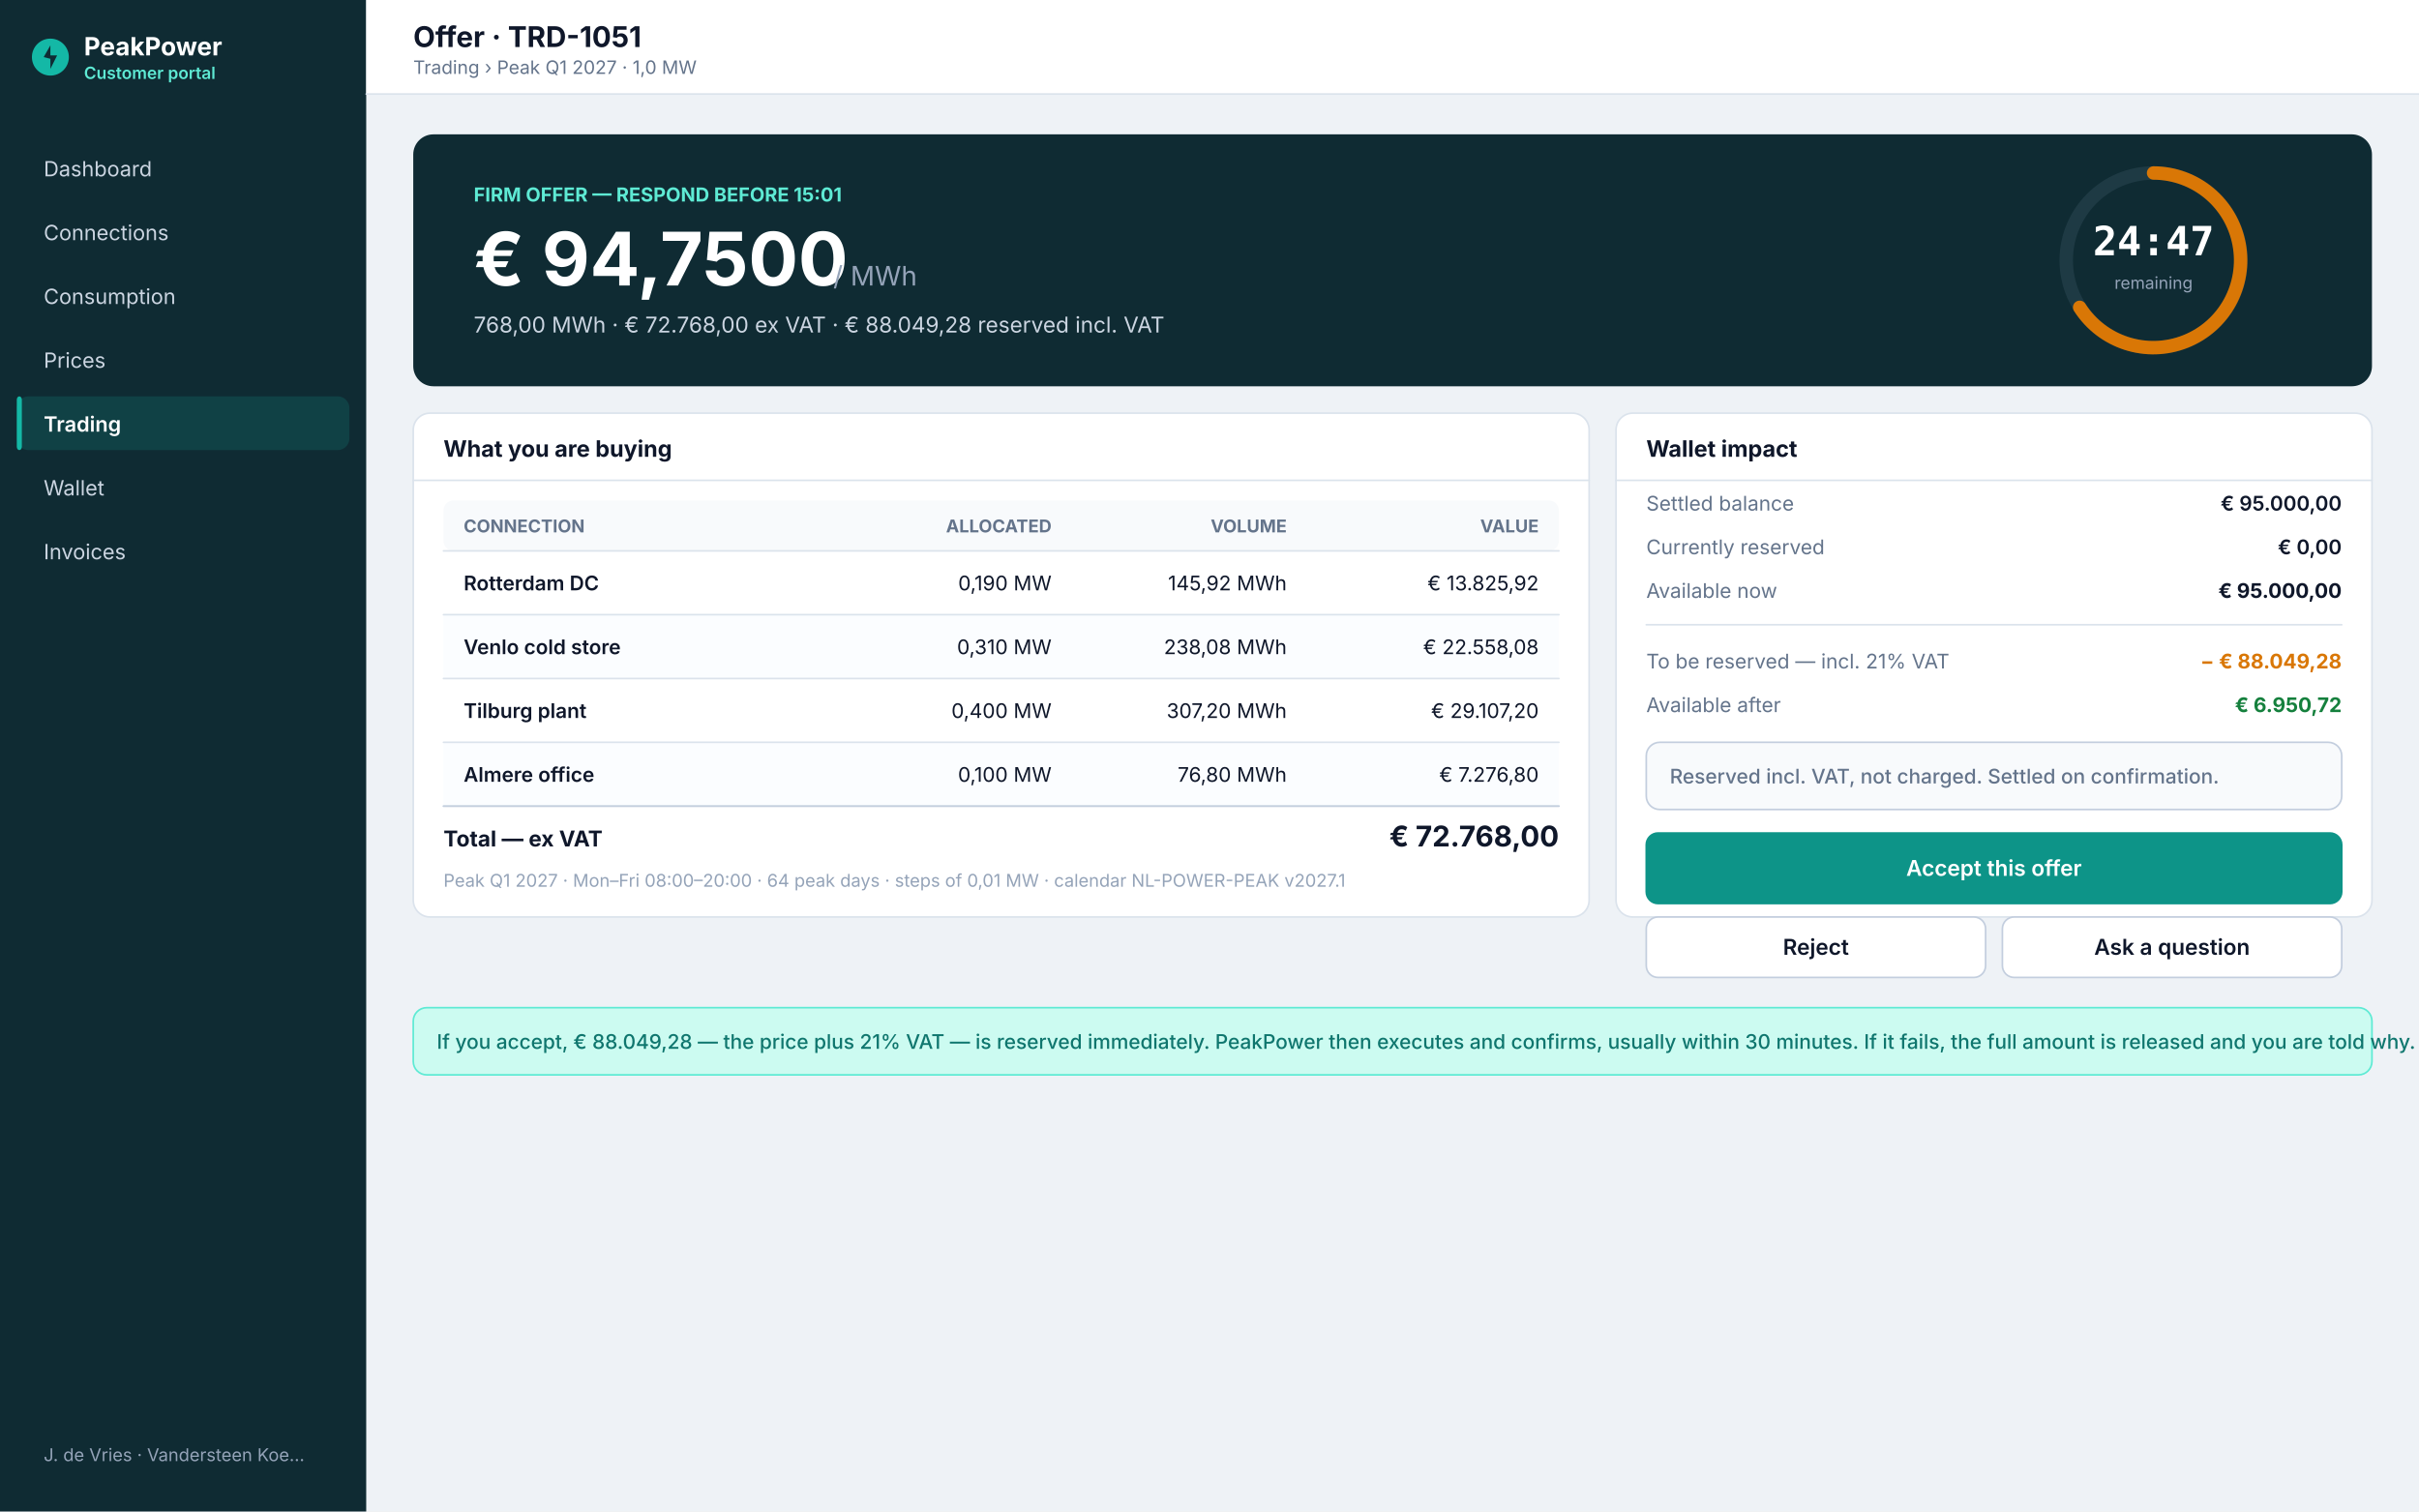
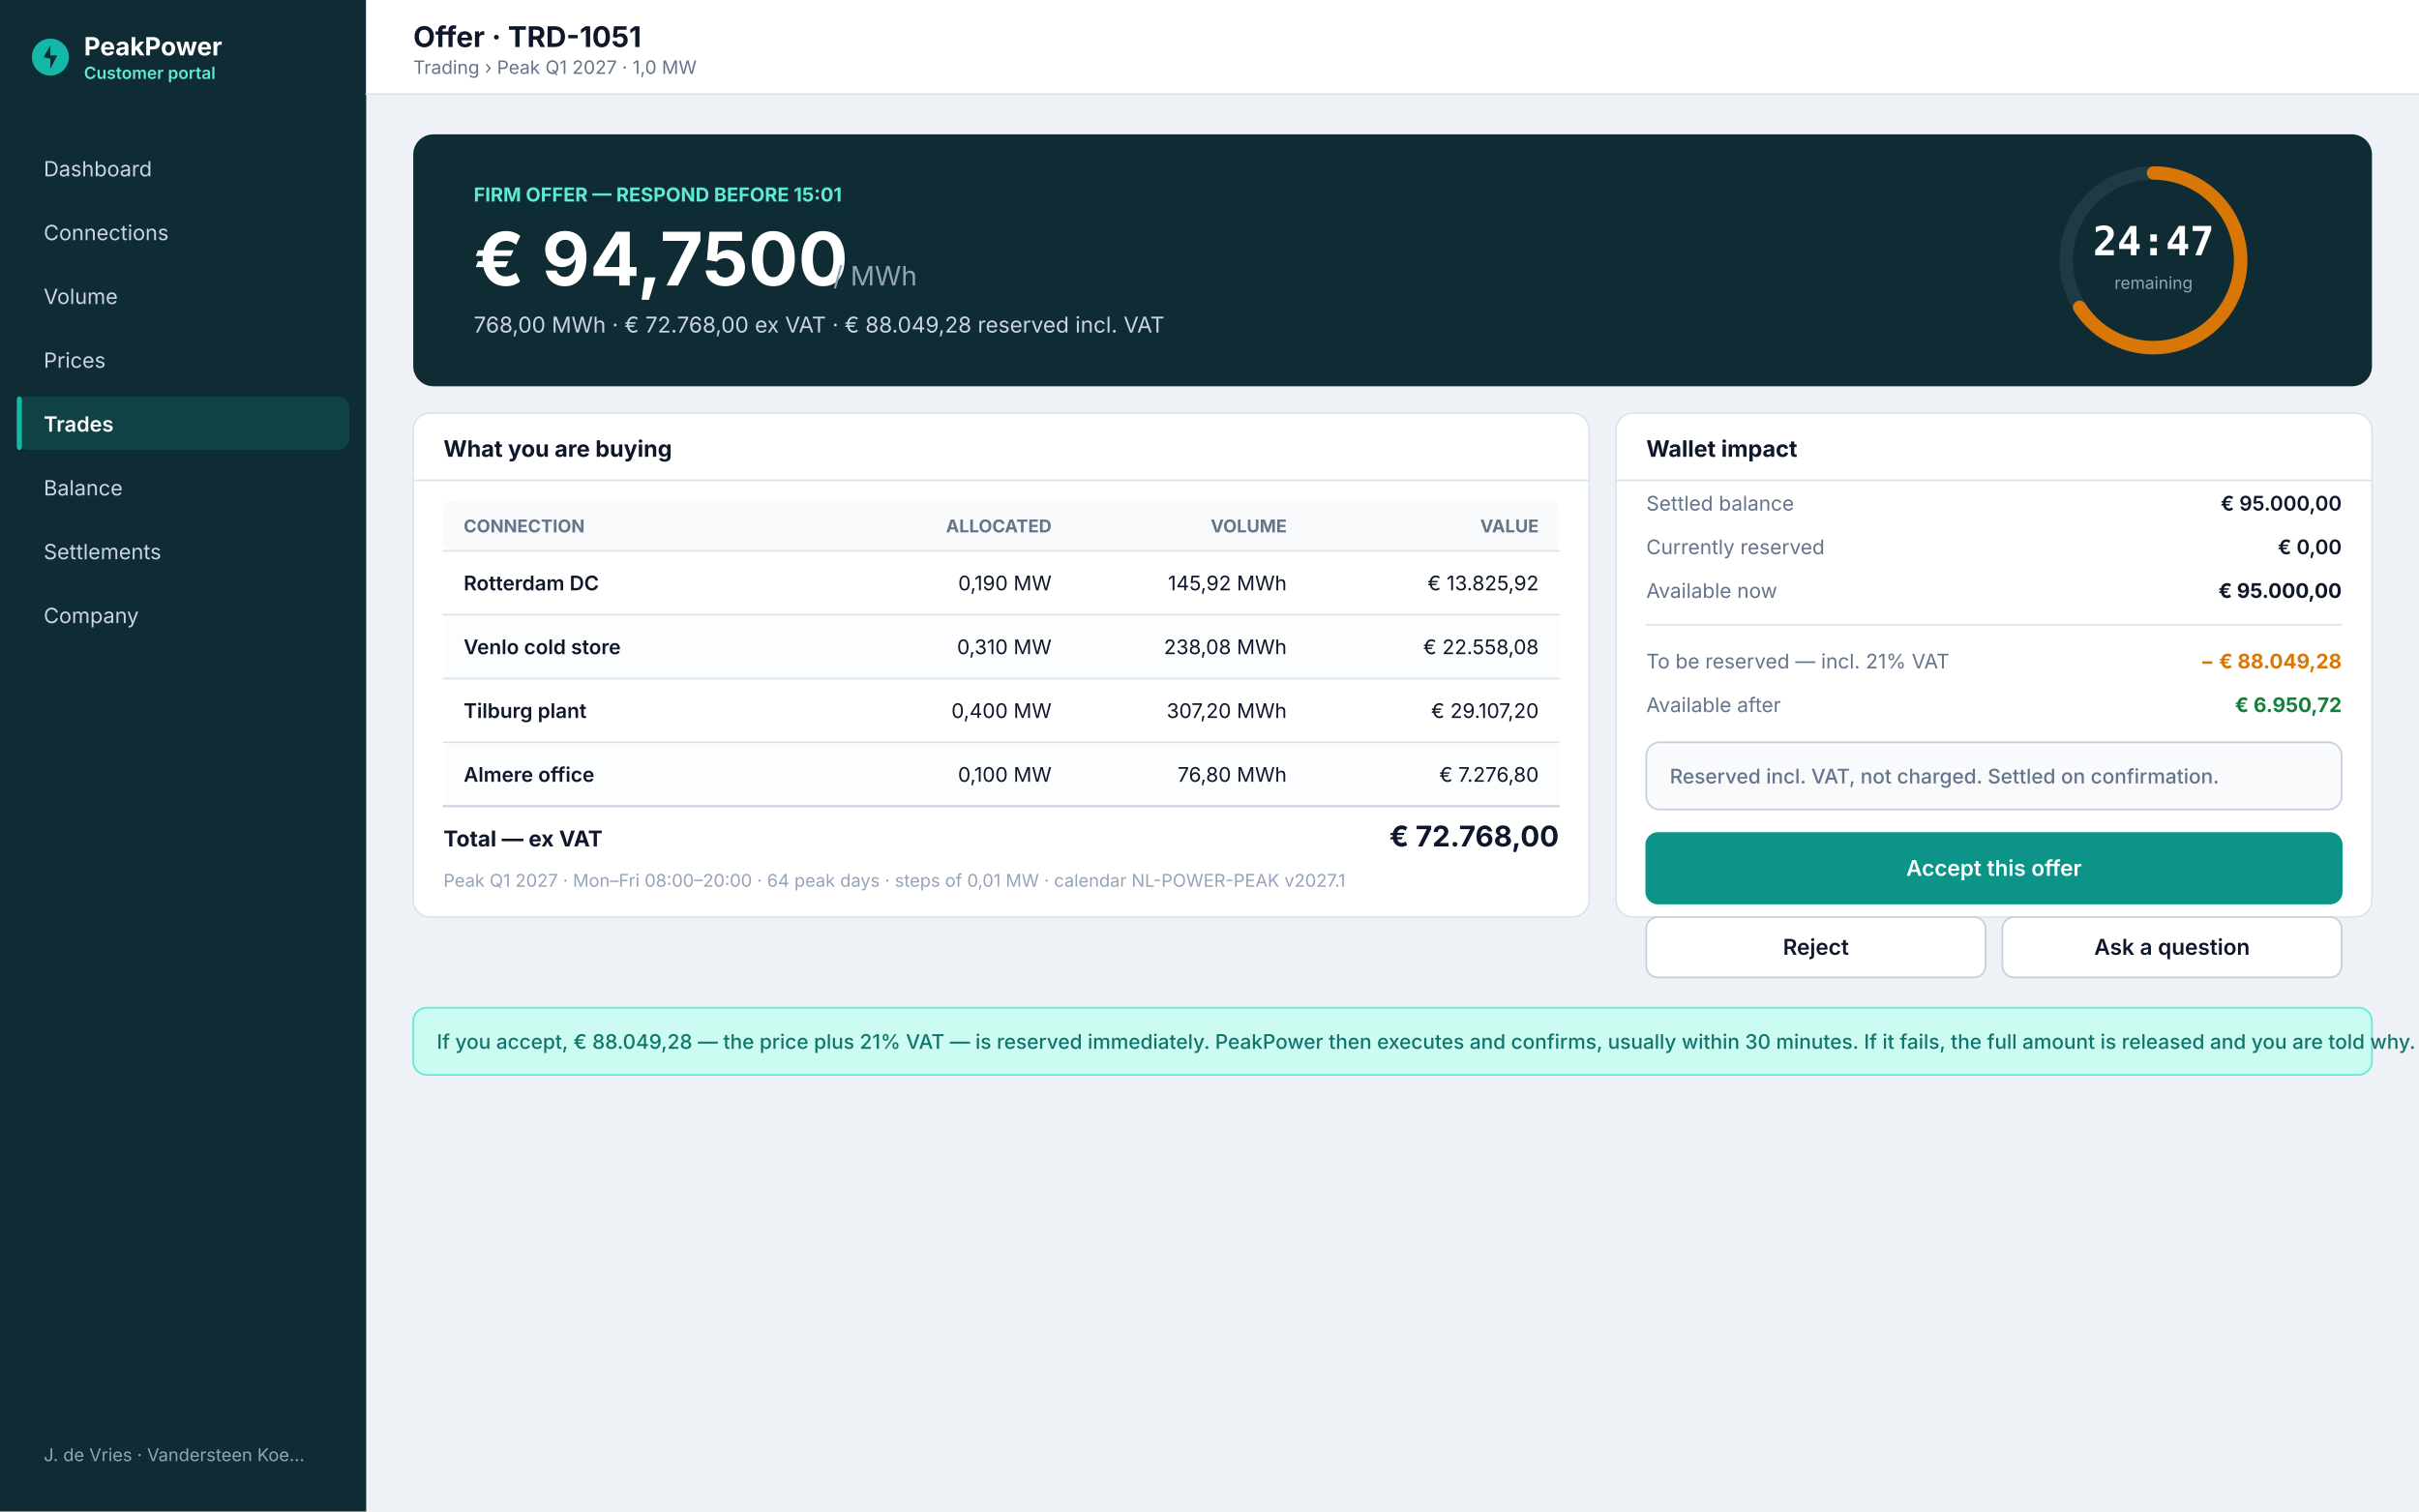
<svg xmlns="http://www.w3.org/2000/svg" viewBox="0 0 1440 900" width="1440" height="900" role="img" aria-label="Customer portal — offer with countdown">
  <rect x="0" y="0" width="1440" height="900" rx="0" fill="#eef2f6" stroke="none" />
  <rect x="0" y="0" width="218" height="900" rx="0" fill="#0f2b33" stroke="none" />
  <g>
    <circle cx="30" cy="34" r="11" fill="#14b8a6" stroke="none" stroke-width="1" />
    <path d="M 26 34 L 30 27 L 30 33 L 34 33 L 30 41 L 30 35 Z" fill="#0f2b33" stroke="none" stroke-width="2" stroke-linejoin="round" stroke-linecap="round" />
  </g>
  <text x="50" y="33" font-family="Inter, 'Segoe UI', -apple-system, BlinkMacSystemFont, 'Helvetica Neue', Arial, sans-serif" font-size="15" fill="#ffffff" font-weight="700" text-anchor="start">PeakPower</text>
  <text x="50" y="47" font-family="Inter, 'Segoe UI', -apple-system, BlinkMacSystemFont, 'Helvetica Neue', Arial, sans-serif" font-size="10" fill="#5eead4" font-weight="600" text-anchor="start">Customer portal</text>
  <text x="26" y="105" font-family="Inter, 'Segoe UI', -apple-system, BlinkMacSystemFont, 'Helvetica Neue', Arial, sans-serif" font-size="12.5" fill="#cbd5e1" font-weight="400" text-anchor="start">Dashboard</text>
  <text x="26" y="143" font-family="Inter, 'Segoe UI', -apple-system, BlinkMacSystemFont, 'Helvetica Neue', Arial, sans-serif" font-size="12.5" fill="#cbd5e1" font-weight="400" text-anchor="start">Connections</text>
-   <text x="26" y="181" font-family="Inter, 'Segoe UI', -apple-system, BlinkMacSystemFont, 'Helvetica Neue', Arial, sans-serif" font-size="12.5" fill="#cbd5e1" font-weight="400" text-anchor="start">Consumption</text>
+   <text x="26" y="181" font-family="Inter, 'Segoe UI', -apple-system, BlinkMacSystemFont, 'Helvetica Neue', Arial, sans-serif" font-size="12.5" fill="#cbd5e1" font-weight="400" text-anchor="start">Volume</text>
  <text x="26" y="219" font-family="Inter, 'Segoe UI', -apple-system, BlinkMacSystemFont, 'Helvetica Neue', Arial, sans-serif" font-size="12.5" fill="#cbd5e1" font-weight="400" text-anchor="start">Prices</text>
  <rect x="10" y="236" width="198" height="32" rx="7" fill="rgba(20,184,166,0.16)" stroke="none" />
  <rect x="10" y="236" width="3" height="32" rx="2" fill="#14b8a6" stroke="none" />
-   <text x="26" y="257" font-family="Inter, 'Segoe UI', -apple-system, BlinkMacSystemFont, 'Helvetica Neue', Arial, sans-serif" font-size="12.5" fill="#ffffff" font-weight="600" text-anchor="start">Trading</text>
-   <text x="26" y="295" font-family="Inter, 'Segoe UI', -apple-system, BlinkMacSystemFont, 'Helvetica Neue', Arial, sans-serif" font-size="12.5" fill="#cbd5e1" font-weight="400" text-anchor="start">Wallet</text>
-   <text x="26" y="333" font-family="Inter, 'Segoe UI', -apple-system, BlinkMacSystemFont, 'Helvetica Neue', Arial, sans-serif" font-size="12.5" fill="#cbd5e1" font-weight="400" text-anchor="start">Invoices</text>
+   <text x="26" y="257" font-family="Inter, 'Segoe UI', -apple-system, BlinkMacSystemFont, 'Helvetica Neue', Arial, sans-serif" font-size="12.5" fill="#ffffff" font-weight="600" text-anchor="start">Trades</text>
+   <text x="26" y="295" font-family="Inter, 'Segoe UI', -apple-system, BlinkMacSystemFont, 'Helvetica Neue', Arial, sans-serif" font-size="12.5" fill="#cbd5e1" font-weight="400" text-anchor="start">Balance</text>
+   <text x="26" y="333" font-family="Inter, 'Segoe UI', -apple-system, BlinkMacSystemFont, 'Helvetica Neue', Arial, sans-serif" font-size="12.5" fill="#cbd5e1" font-weight="400" text-anchor="start">Settlements</text>
+   <text x="26" y="371" font-family="Inter, 'Segoe UI', -apple-system, BlinkMacSystemFont, 'Helvetica Neue', Arial, sans-serif" font-size="12.5" fill="#cbd5e1" font-weight="400" text-anchor="start">Company</text>
  <text x="26" y="870" font-family="Inter, 'Segoe UI', -apple-system, BlinkMacSystemFont, 'Helvetica Neue', Arial, sans-serif" font-size="10.5" fill="#94a3b8" font-weight="400" text-anchor="start">J. de Vries · Vandersteen Koe…</text>
  <rect x="218" y="0" width="1222" height="56" rx="0" fill="#ffffff" stroke="none" />
  <line x1="218" y1="56" x2="1440" y2="56" stroke="#dbe3ec" stroke-width="1" stroke-linecap="round" />
  <text x="246" y="28" font-family="Inter, 'Segoe UI', -apple-system, BlinkMacSystemFont, 'Helvetica Neue', Arial, sans-serif" font-size="17" fill="#0f172a" font-weight="700" text-anchor="start">Offer · TRD-1051</text>
  <text x="246" y="44" font-family="Inter, 'Segoe UI', -apple-system, BlinkMacSystemFont, 'Helvetica Neue', Arial, sans-serif" font-size="11" fill="#64748b" font-weight="400" text-anchor="start">Trading › Peak Q1 2027 · 1,0 MW</text>
  <rect x="246" y="80" width="1166" height="150" rx="12" fill="#0f2b33" stroke="none" />
  <text x="282" y="120" font-family="Inter, 'Segoe UI', -apple-system, BlinkMacSystemFont, 'Helvetica Neue', Arial, sans-serif" font-size="11.5" fill="#5eead4" font-weight="700" text-anchor="start">FIRM OFFER — RESPOND BEFORE 15:01</text>
  <text x="282" y="170" font-family="Inter, 'Segoe UI', -apple-system, BlinkMacSystemFont, 'Helvetica Neue', Arial, sans-serif" font-size="44" fill="#ffffff" font-weight="700" text-anchor="start">€ 94,7500</text>
  <text x="496" y="170" font-family="Inter, 'Segoe UI', -apple-system, BlinkMacSystemFont, 'Helvetica Neue', Arial, sans-serif" font-size="16" fill="#94a3b8" font-weight="400" text-anchor="start">/ MWh</text>
  <text x="282" y="198" font-family="Inter, 'Segoe UI', -apple-system, BlinkMacSystemFont, 'Helvetica Neue', Arial, sans-serif" font-size="13" fill="#cbd5e1" font-weight="400" text-anchor="start">768,00 MWh  ·  € 72.768,00 ex VAT  ·  € 88.049,28 reserved incl. VAT</text>
  <circle cx="1282" cy="155" r="52" fill="none" stroke="#1e3a44" stroke-width="8" />
  <path d="M 1282 103 A 52 52 0 1 1 1238 183" fill="none" stroke="#d97706" stroke-width="8" stroke-linejoin="round" stroke-linecap="round" />
  <text x="1282" y="152" font-family="'SF Mono', 'Cascadia Mono', Menlo, Consolas, monospace" font-size="24" fill="#ffffff" font-weight="700" text-anchor="middle">24:47</text>
  <text x="1282" y="172" font-family="Inter, 'Segoe UI', -apple-system, BlinkMacSystemFont, 'Helvetica Neue', Arial, sans-serif" font-size="10" fill="#94a3b8" font-weight="400" text-anchor="middle">remaining</text>
  <rect x="246" y="246" width="700" height="300" rx="10" fill="#ffffff" stroke="#dbe3ec" stroke-width="1" />
  <text x="264" y="272" font-family="Inter, 'Segoe UI', -apple-system, BlinkMacSystemFont, 'Helvetica Neue', Arial, sans-serif" font-size="13.5" fill="#0f172a" font-weight="700" text-anchor="start">What you are buying</text>
  <line x1="246" y1="286" x2="946" y2="286" stroke="#dbe3ec" stroke-width="1" stroke-linecap="round" />
  <rect x="264" y="298" width="664" height="30" rx="6" fill="#f8fafc" stroke="none" />
  <text x="276" y="317" font-family="Inter, 'Segoe UI', -apple-system, BlinkMacSystemFont, 'Helvetica Neue', Arial, sans-serif" font-size="10.5" fill="#64748b" font-weight="700" text-anchor="start">CONNECTION</text>
  <text x="626" y="317" font-family="Inter, 'Segoe UI', -apple-system, BlinkMacSystemFont, 'Helvetica Neue', Arial, sans-serif" font-size="10.5" fill="#64748b" font-weight="700" text-anchor="end">ALLOCATED</text>
  <text x="766" y="317" font-family="Inter, 'Segoe UI', -apple-system, BlinkMacSystemFont, 'Helvetica Neue', Arial, sans-serif" font-size="10.5" fill="#64748b" font-weight="700" text-anchor="end">VOLUME</text>
  <text x="916" y="317" font-family="Inter, 'Segoe UI', -apple-system, BlinkMacSystemFont, 'Helvetica Neue', Arial, sans-serif" font-size="10.5" fill="#64748b" font-weight="700" text-anchor="end">VALUE</text>
  <line x1="264" y1="328" x2="928" y2="328" stroke="#dbe3ec" stroke-width="1" stroke-linecap="round" />
  <text x="276" y="351.5" font-family="Inter, 'Segoe UI', -apple-system, BlinkMacSystemFont, 'Helvetica Neue', Arial, sans-serif" font-size="12" fill="#0f172a" font-weight="600" text-anchor="start">Rotterdam DC</text>
  <text x="626" y="351.5" font-family="Inter, 'Segoe UI', -apple-system, BlinkMacSystemFont, 'Helvetica Neue', Arial, sans-serif" font-size="12" fill="#0f172a" font-weight="400" text-anchor="end">0,190 MW</text>
  <text x="766" y="351.5" font-family="Inter, 'Segoe UI', -apple-system, BlinkMacSystemFont, 'Helvetica Neue', Arial, sans-serif" font-size="12" fill="#0f172a" font-weight="400" text-anchor="end">145,92 MWh</text>
  <text x="916" y="351.5" font-family="Inter, 'Segoe UI', -apple-system, BlinkMacSystemFont, 'Helvetica Neue', Arial, sans-serif" font-size="12" fill="#0f172a" font-weight="400" text-anchor="end">€ 13.825,92</text>
  <rect x="264" y="366" width="664" height="38" rx="0" fill="#fbfdff" stroke="none" />
  <line x1="264" y1="366" x2="928" y2="366" stroke="#dbe3ec" stroke-width="1" stroke-linecap="round" />
  <text x="276" y="389.5" font-family="Inter, 'Segoe UI', -apple-system, BlinkMacSystemFont, 'Helvetica Neue', Arial, sans-serif" font-size="12" fill="#0f172a" font-weight="600" text-anchor="start">Venlo cold store</text>
  <text x="626" y="389.5" font-family="Inter, 'Segoe UI', -apple-system, BlinkMacSystemFont, 'Helvetica Neue', Arial, sans-serif" font-size="12" fill="#0f172a" font-weight="400" text-anchor="end">0,310 MW</text>
  <text x="766" y="389.5" font-family="Inter, 'Segoe UI', -apple-system, BlinkMacSystemFont, 'Helvetica Neue', Arial, sans-serif" font-size="12" fill="#0f172a" font-weight="400" text-anchor="end">238,08 MWh</text>
  <text x="916" y="389.5" font-family="Inter, 'Segoe UI', -apple-system, BlinkMacSystemFont, 'Helvetica Neue', Arial, sans-serif" font-size="12" fill="#0f172a" font-weight="400" text-anchor="end">€ 22.558,08</text>
  <line x1="264" y1="404" x2="928" y2="404" stroke="#dbe3ec" stroke-width="1" stroke-linecap="round" />
  <text x="276" y="427.5" font-family="Inter, 'Segoe UI', -apple-system, BlinkMacSystemFont, 'Helvetica Neue', Arial, sans-serif" font-size="12" fill="#0f172a" font-weight="600" text-anchor="start">Tilburg plant</text>
  <text x="626" y="427.5" font-family="Inter, 'Segoe UI', -apple-system, BlinkMacSystemFont, 'Helvetica Neue', Arial, sans-serif" font-size="12" fill="#0f172a" font-weight="400" text-anchor="end">0,400 MW</text>
  <text x="766" y="427.5" font-family="Inter, 'Segoe UI', -apple-system, BlinkMacSystemFont, 'Helvetica Neue', Arial, sans-serif" font-size="12" fill="#0f172a" font-weight="400" text-anchor="end">307,20 MWh</text>
  <text x="916" y="427.5" font-family="Inter, 'Segoe UI', -apple-system, BlinkMacSystemFont, 'Helvetica Neue', Arial, sans-serif" font-size="12" fill="#0f172a" font-weight="400" text-anchor="end">€ 29.107,20</text>
  <rect x="264" y="442" width="664" height="38" rx="0" fill="#fbfdff" stroke="none" />
  <line x1="264" y1="442" x2="928" y2="442" stroke="#dbe3ec" stroke-width="1" stroke-linecap="round" />
  <text x="276" y="465.5" font-family="Inter, 'Segoe UI', -apple-system, BlinkMacSystemFont, 'Helvetica Neue', Arial, sans-serif" font-size="12" fill="#0f172a" font-weight="600" text-anchor="start">Almere office</text>
  <text x="626" y="465.5" font-family="Inter, 'Segoe UI', -apple-system, BlinkMacSystemFont, 'Helvetica Neue', Arial, sans-serif" font-size="12" fill="#0f172a" font-weight="400" text-anchor="end">0,100 MW</text>
  <text x="766" y="465.5" font-family="Inter, 'Segoe UI', -apple-system, BlinkMacSystemFont, 'Helvetica Neue', Arial, sans-serif" font-size="12" fill="#0f172a" font-weight="400" text-anchor="end">76,80 MWh</text>
  <text x="916" y="465.5" font-family="Inter, 'Segoe UI', -apple-system, BlinkMacSystemFont, 'Helvetica Neue', Arial, sans-serif" font-size="12" fill="#0f172a" font-weight="400" text-anchor="end">€ 7.276,80</text>
  <line x1="264" y1="480" x2="928" y2="480" stroke="#dbe3ec" stroke-width="1" stroke-linecap="round" />
  <line x1="264" y1="480" x2="928" y2="480" stroke="#c3cede" stroke-width="1" stroke-linecap="round" />
  <text x="264" y="504" font-family="Inter, 'Segoe UI', -apple-system, BlinkMacSystemFont, 'Helvetica Neue', Arial, sans-serif" font-size="13" fill="#0f172a" font-weight="700" text-anchor="start">Total — ex VAT</text>
  <text x="928" y="504" font-family="Inter, 'Segoe UI', -apple-system, BlinkMacSystemFont, 'Helvetica Neue', Arial, sans-serif" font-size="17" fill="#0f172a" font-weight="700" text-anchor="end">€ 72.768,00</text>
  <text x="264" y="528" font-family="Inter, 'Segoe UI', -apple-system, BlinkMacSystemFont, 'Helvetica Neue', Arial, sans-serif" font-size="10.5" fill="#94a3b8" font-weight="400" text-anchor="start">Peak Q1 2027 · Mon–Fri 08:00–20:00 · 64 peak days · steps of 0,01 MW · calendar NL-POWER-PEAK v2027.1</text>
  <rect x="962" y="246" width="450" height="300" rx="10" fill="#ffffff" stroke="#dbe3ec" stroke-width="1" />
  <text x="980" y="272" font-family="Inter, 'Segoe UI', -apple-system, BlinkMacSystemFont, 'Helvetica Neue', Arial, sans-serif" font-size="13.5" fill="#0f172a" font-weight="700" text-anchor="start">Wallet impact</text>
  <line x1="962" y1="286" x2="1412" y2="286" stroke="#dbe3ec" stroke-width="1" stroke-linecap="round" />
  <text x="980" y="304" font-family="Inter, 'Segoe UI', -apple-system, BlinkMacSystemFont, 'Helvetica Neue', Arial, sans-serif" font-size="12" fill="#64748b" font-weight="400" text-anchor="start">Settled balance</text>
  <text x="1394" y="304" font-family="Inter, 'Segoe UI', -apple-system, BlinkMacSystemFont, 'Helvetica Neue', Arial, sans-serif" font-size="12" fill="#0f172a" font-weight="600" text-anchor="end">€ 95.000,00</text>
  <text x="980" y="330" font-family="Inter, 'Segoe UI', -apple-system, BlinkMacSystemFont, 'Helvetica Neue', Arial, sans-serif" font-size="12" fill="#64748b" font-weight="400" text-anchor="start">Currently reserved</text>
  <text x="1394" y="330" font-family="Inter, 'Segoe UI', -apple-system, BlinkMacSystemFont, 'Helvetica Neue', Arial, sans-serif" font-size="12" fill="#0f172a" font-weight="600" text-anchor="end">€ 0,00</text>
  <text x="980" y="356" font-family="Inter, 'Segoe UI', -apple-system, BlinkMacSystemFont, 'Helvetica Neue', Arial, sans-serif" font-size="12" fill="#64748b" font-weight="400" text-anchor="start">Available now</text>
  <text x="1394" y="356" font-family="Inter, 'Segoe UI', -apple-system, BlinkMacSystemFont, 'Helvetica Neue', Arial, sans-serif" font-size="12" fill="#0f172a" font-weight="700" text-anchor="end">€ 95.000,00</text>
  <line x1="980" y1="372" x2="1394" y2="372" stroke="#dbe3ec" stroke-width="1" stroke-linecap="round" />
  <text x="980" y="398" font-family="Inter, 'Segoe UI', -apple-system, BlinkMacSystemFont, 'Helvetica Neue', Arial, sans-serif" font-size="12" fill="#64748b" font-weight="400" text-anchor="start">To be reserved — incl. 21% VAT</text>
  <text x="1394" y="398" font-family="Inter, 'Segoe UI', -apple-system, BlinkMacSystemFont, 'Helvetica Neue', Arial, sans-serif" font-size="12" fill="#d97706" font-weight="700" text-anchor="end">− € 88.049,28</text>
  <text x="980" y="424" font-family="Inter, 'Segoe UI', -apple-system, BlinkMacSystemFont, 'Helvetica Neue', Arial, sans-serif" font-size="12" fill="#64748b" font-weight="400" text-anchor="start">Available after</text>
  <text x="1394" y="424" font-family="Inter, 'Segoe UI', -apple-system, BlinkMacSystemFont, 'Helvetica Neue', Arial, sans-serif" font-size="12" fill="#15803d" font-weight="700" text-anchor="end">€ 6.950,72</text>
  <rect x="980" y="442" width="414" height="40" rx="8" fill="#f8fafc" stroke="#c3cede" stroke-width="1" />
  <text x="994" y="466.5" font-family="Inter, 'Segoe UI', -apple-system, BlinkMacSystemFont, 'Helvetica Neue', Arial, sans-serif" font-size="12" fill="#64748b" font-weight="500" text-anchor="start">Reserved incl. VAT, not charged. Settled on confirmation.</text>
  <rect x="980" y="496" width="414" height="42" rx="7" fill="#0d9488" stroke="#0d9488" stroke-width="1" />
  <text x="1187" y="521.5" font-family="Inter, 'Segoe UI', -apple-system, BlinkMacSystemFont, 'Helvetica Neue', Arial, sans-serif" font-size="13" fill="#ffffff" font-weight="600" text-anchor="middle">Accept this offer</text>
  <rect x="980" y="546" width="202" height="36" rx="7" fill="#ffffff" stroke="#c3cede" stroke-width="1" />
  <text x="1081" y="568.5" font-family="Inter, 'Segoe UI', -apple-system, BlinkMacSystemFont, 'Helvetica Neue', Arial, sans-serif" font-size="13" fill="#0f172a" font-weight="600" text-anchor="middle">Reject</text>
  <rect x="1192" y="546" width="202" height="36" rx="7" fill="#ffffff" stroke="#c3cede" stroke-width="1" />
  <text x="1293" y="568.5" font-family="Inter, 'Segoe UI', -apple-system, BlinkMacSystemFont, 'Helvetica Neue', Arial, sans-serif" font-size="13" fill="#0f172a" font-weight="600" text-anchor="middle">Ask a question</text>
  <rect x="246" y="600" width="1166" height="40" rx="8" fill="#ccfbf1" stroke="#5eead4" stroke-width="1" />
  <text x="260" y="624.5" font-family="Inter, 'Segoe UI', -apple-system, BlinkMacSystemFont, 'Helvetica Neue', Arial, sans-serif" font-size="12" fill="#0f766e" font-weight="500" text-anchor="start">If you accept, € 88.049,28 — the price plus 21% VAT — is reserved immediately. PeakPower then executes and confirms, usually within 30 minutes. If it fails, the full amount is released and you are told why.</text>
</svg>
